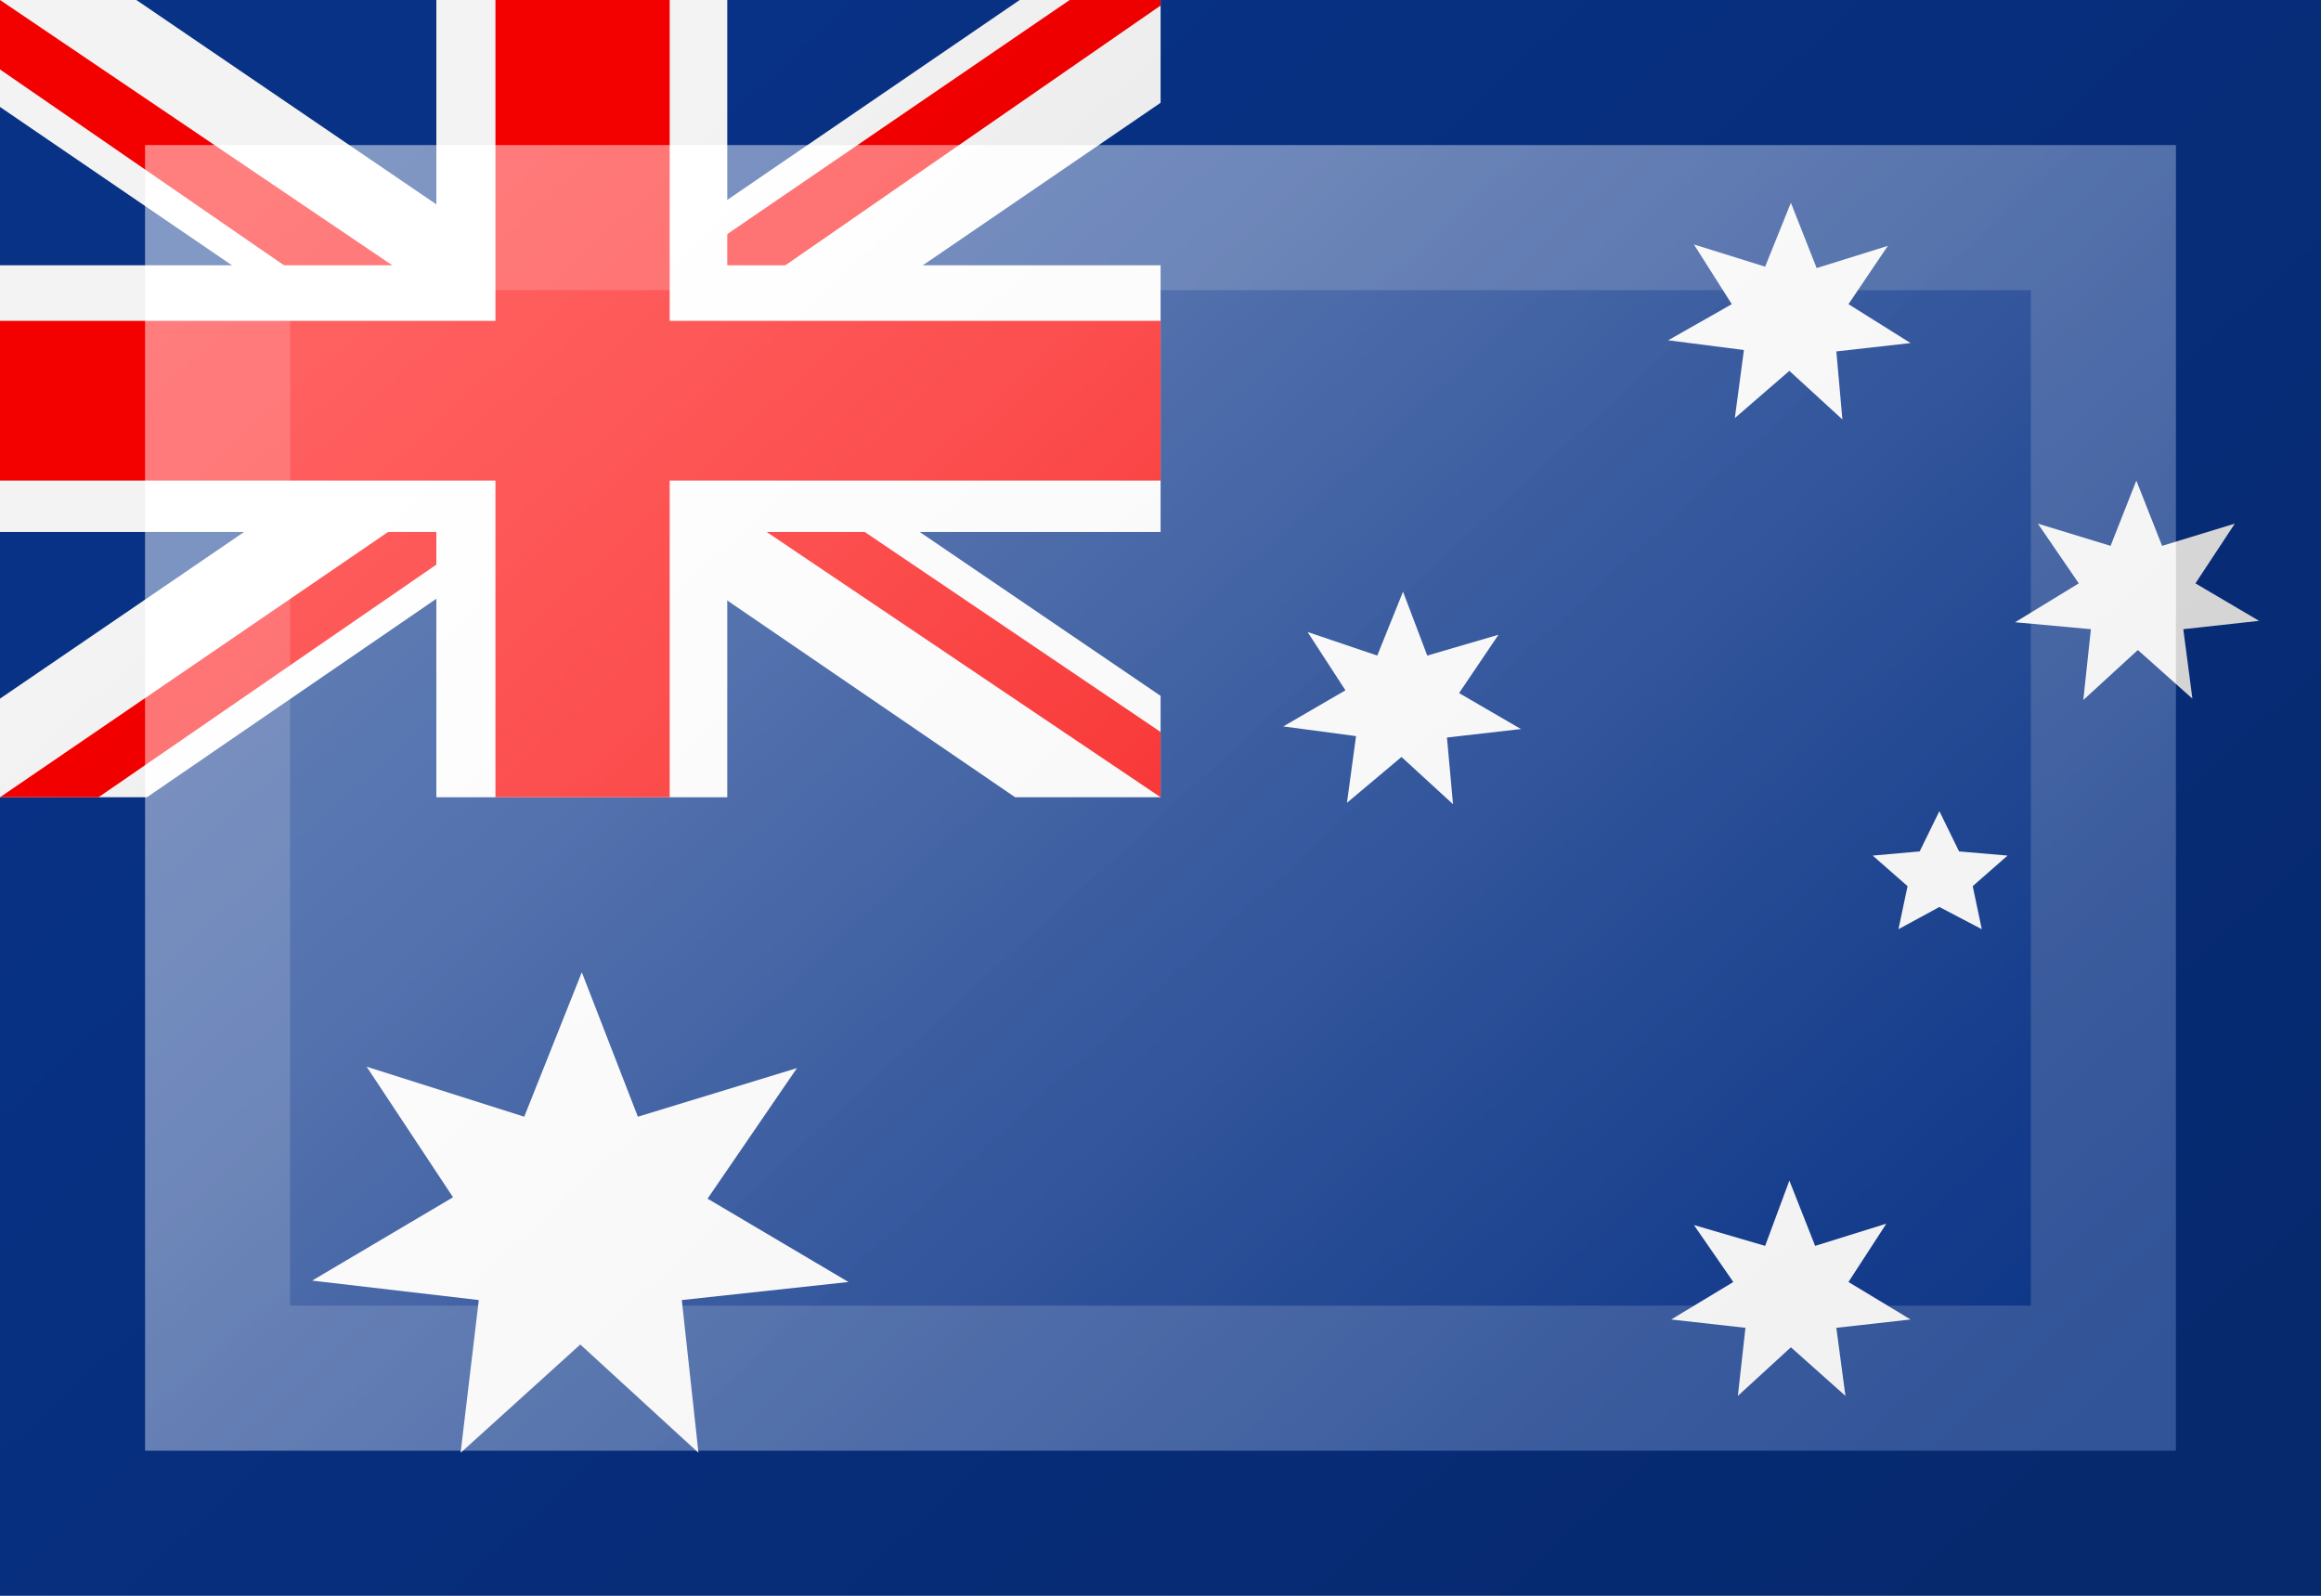
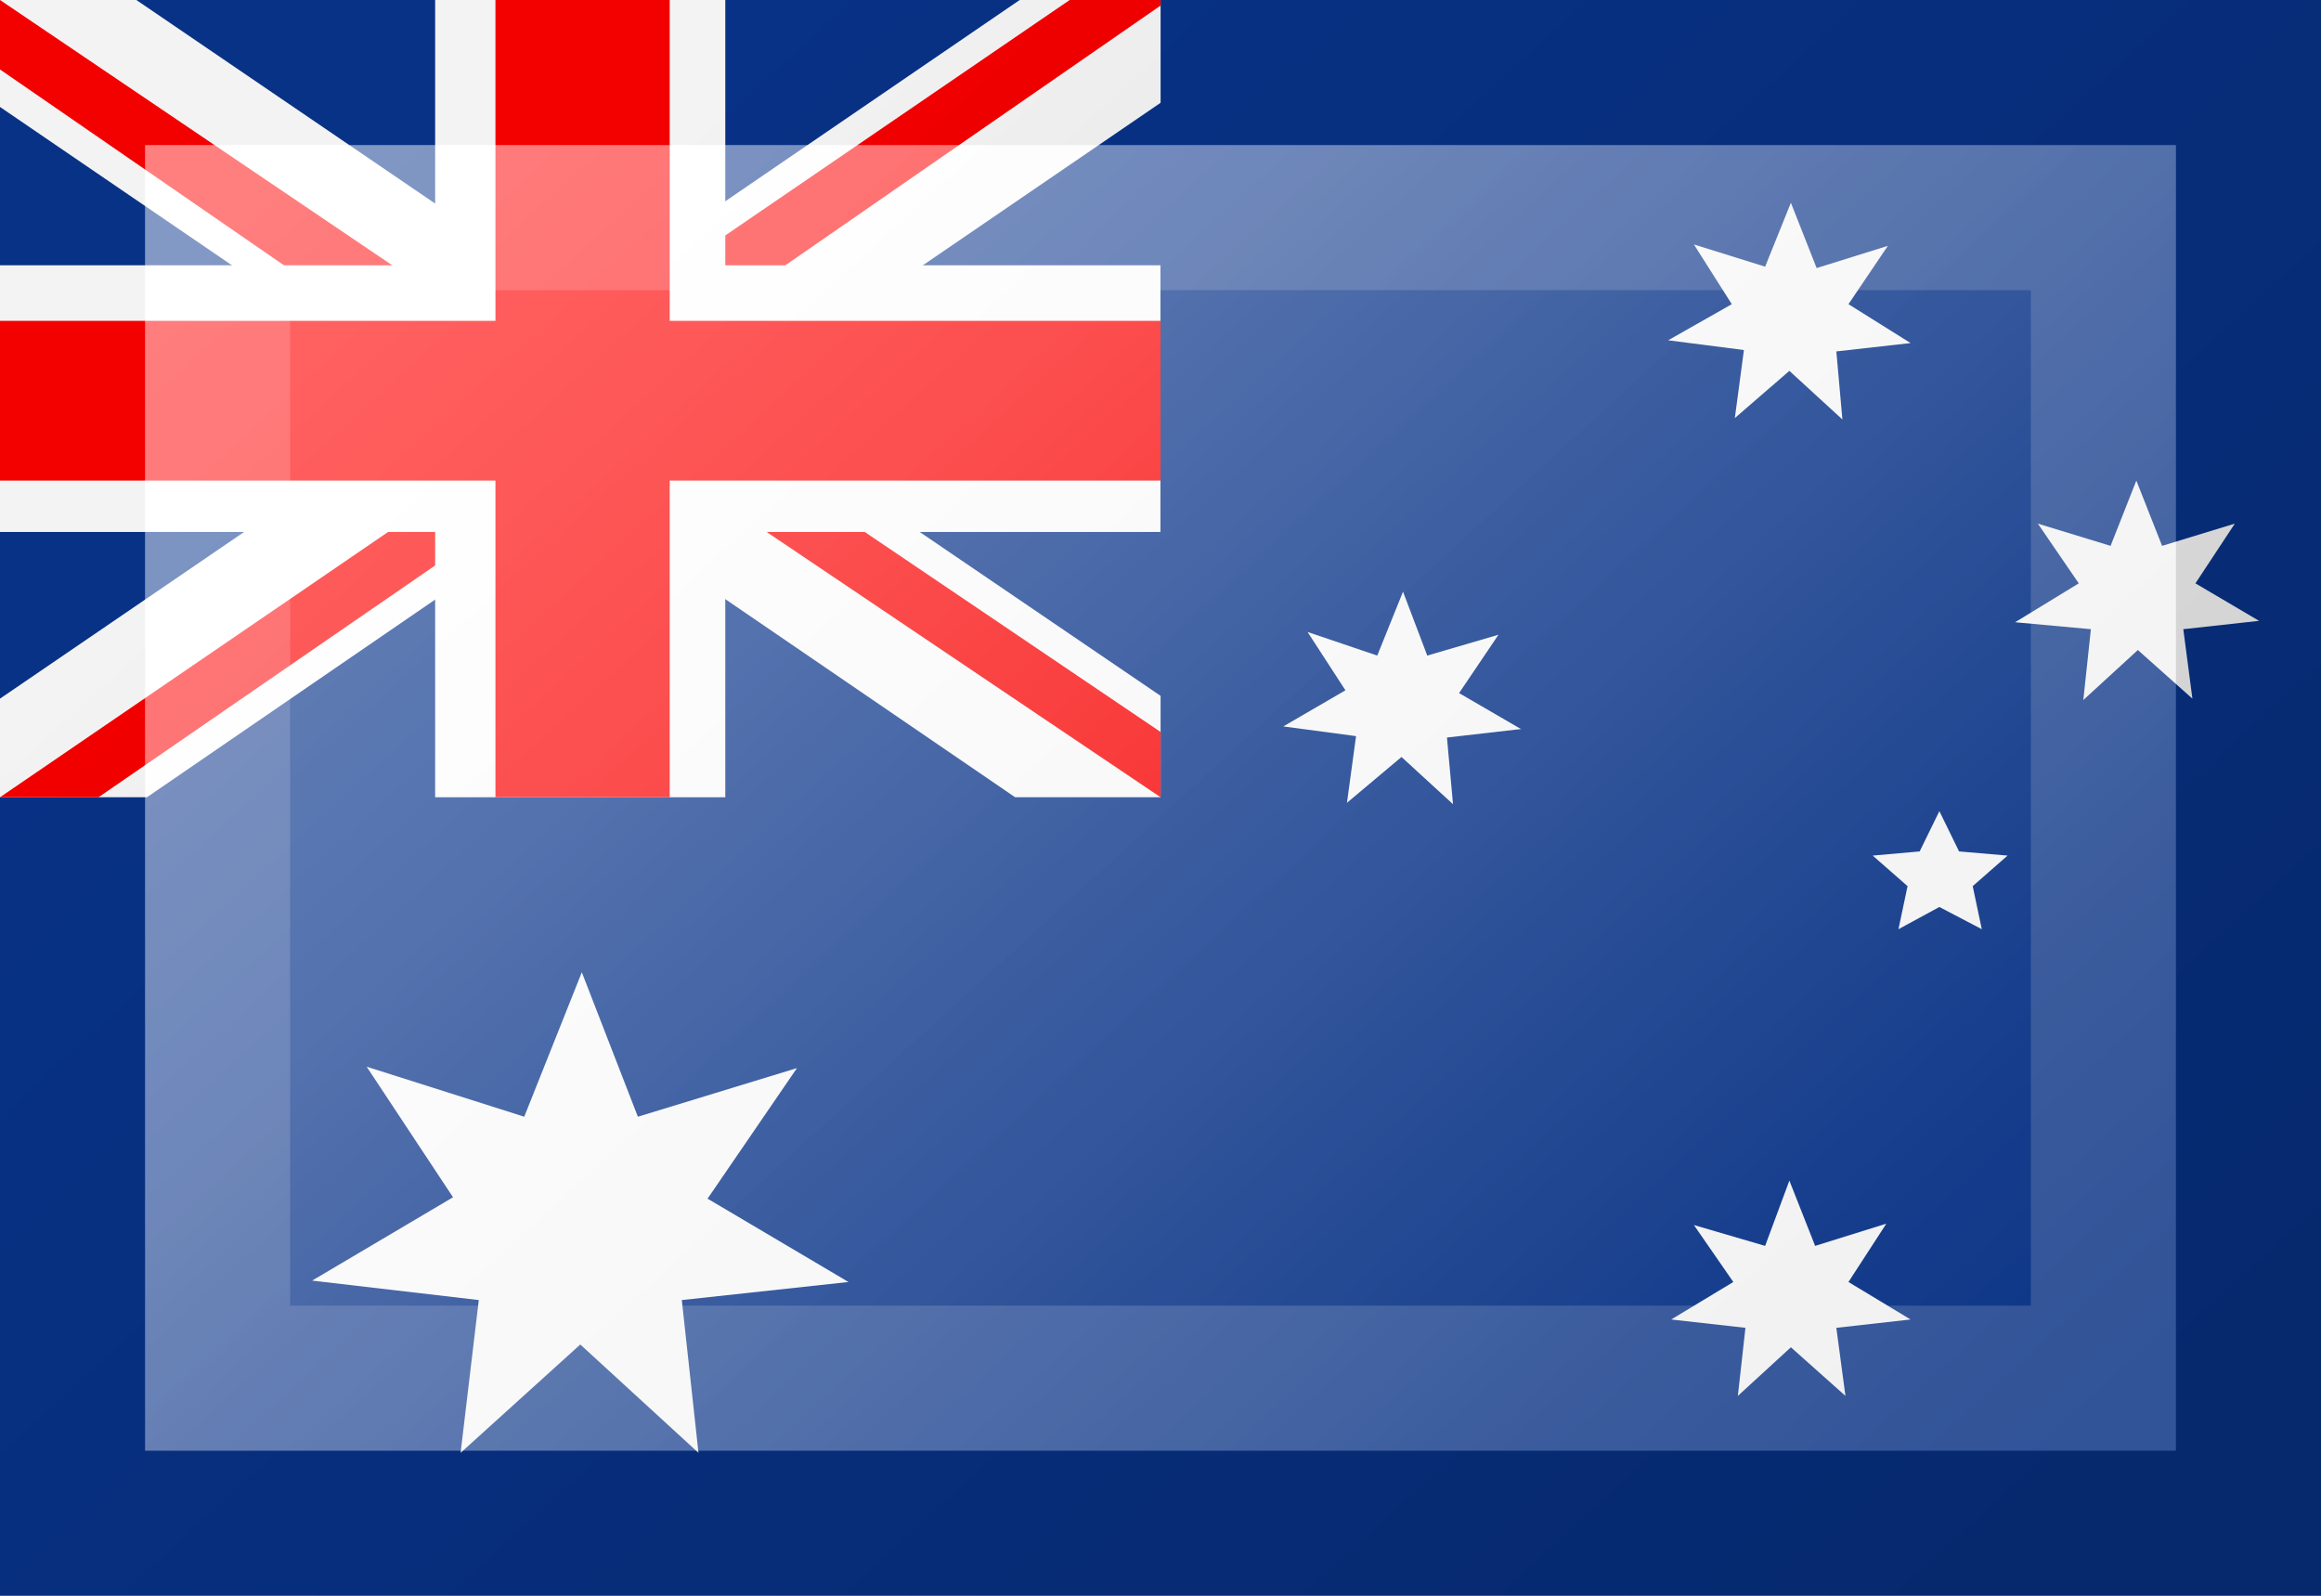
<svg xmlns="http://www.w3.org/2000/svg" width="16" height="11" viewBox="0 0 16 11">
  <defs>
    <linearGradient id="fau-gloss" gradientUnits="userSpaceOnUse" x1="1.352" y1="1.476" x2="11.384" y2="12.430">
      <stop offset="0.000" stop-color="#fff" stop-opacity="0.400" />
      <stop offset="0.308" stop-color="#fff" stop-opacity="0.314" />
      <stop offset="0.856" stop-color="#fff" stop-opacity="0.061" />
      <stop offset="1.000" stop-color="#fff" stop-opacity="0.021" />
    </linearGradient>
    <linearGradient id="fau-shade" gradientUnits="userSpaceOnUse" x1="2.739" y1="2.991" x2="11.482" y2="12.537">
      <stop offset="0.000" stop-color="#000" stop-opacity="0.000" />
      <stop offset="1.000" stop-color="#000" stop-opacity="0.060" />
    </linearGradient>
    <linearGradient id="fau-edge" gradientUnits="userSpaceOnUse" x1="2.625" y1="2.866" x2="11.802" y2="12.886">
      <stop offset="0.000" stop-color="#000" stop-opacity="0.048" />
      <stop offset="0.295" stop-color="#000" stop-opacity="0.094" />
      <stop offset="1.000" stop-color="#000" stop-opacity="0.217" />
    </linearGradient>
    <clipPath id="fau-clip">
      <rect width="16" height="11" />
    </clipPath>
  </defs>
  <g clip-path="url(#fau-clip)">
    <g transform="scale(1.04447 0.95743)">
-       <path fill="#08348c" d="M0 0h15.32v11.49H0z" />
+       <path fill="#08348c" d="M0 0L15.319 0L15.319 11.49L0 11.49z" />
      <path fill="#fff" d="m.9 0 2.92 2.17L6.73 0h.93v.74L4.79 2.88l2.87 2.13v.73H6.7L3.83 3.6.97 5.74H0v-.71L2.86 2.9 0 .77V0z" />
      <path fill="red" d="m5.07 3.36 2.59 1.91v.47L4.42 3.36zm-2.2.24.07.42L.65 5.74H0zM7.66 0v.04L4.68 2.29l.02-.53L7.06 0zM0 0l2.86 2.11h-.72L0 .5z" />
-       <path fill="#fff" d="M2.88 0v5.74H4.8V0zM0 1.91v1.92h7.66V1.91z" />
+       <path fill="#fff" d="M2.872 0L2.872 5.74L4.787 5.74L4.787 0zM0 1.91L0 3.83L7.659 3.83L7.659 1.91z" />
      <path fill="red" d="M0 2.31v1.15h7.66V2.31zM3.27 0v5.74h1.15V0z" />
      <path fill="#fff" d="m12.61 9.5-.49.06.06.49-.36-.35-.35.35.05-.49-.49-.06.41-.27-.26-.41.47.15.16-.47.17.47.47-.16-.25.42zm-.08-2.81.06-.31-.23-.22.31-.03.13-.29.13.29.32.03-.23.22.06.31-.28-.16zm-2.5-1.44-.48.06.04.48-.34-.34-.36.33.06-.48-.48-.07.41-.26-.25-.42.46.17.17-.46.16.46.47-.15-.26.42.41.26Zm4.88-.78-.5.06.06.5-.36-.35-.36.36.05-.51-.5-.05.42-.28-.27-.43.48.16.17-.47.17.47.48-.16-.26.43zm-2.3-2-.49.06.04.49-.35-.35-.36.34.06-.49-.5-.07.42-.26-.25-.43.47.16.17-.46.17.47.47-.16-.26.42zM5.6 9.23l-1.1.13.11 1.1-.78-.78-.79.78.12-1.1-1.1-.14.93-.6-.57-.94 1.04.36L3.84 7l.37 1.04 1.05-.35-.59.94z" />
    </g>
    <rect x="1" y="1" width="14" height="9" fill="url(#fau-gloss)" />
    <path d="M1 1h14v9H1zM2 2v7h12V2z" fill="#fff" fill-opacity="0.164" fill-rule="evenodd" />
    <rect x="1" y="1" width="14" height="9" fill="url(#fau-shade)" />
    <path d="M0 0h16v11H0zM1 1v9h14V1z" fill="url(#fau-edge)" fill-rule="evenodd" />
  </g>
</svg>
